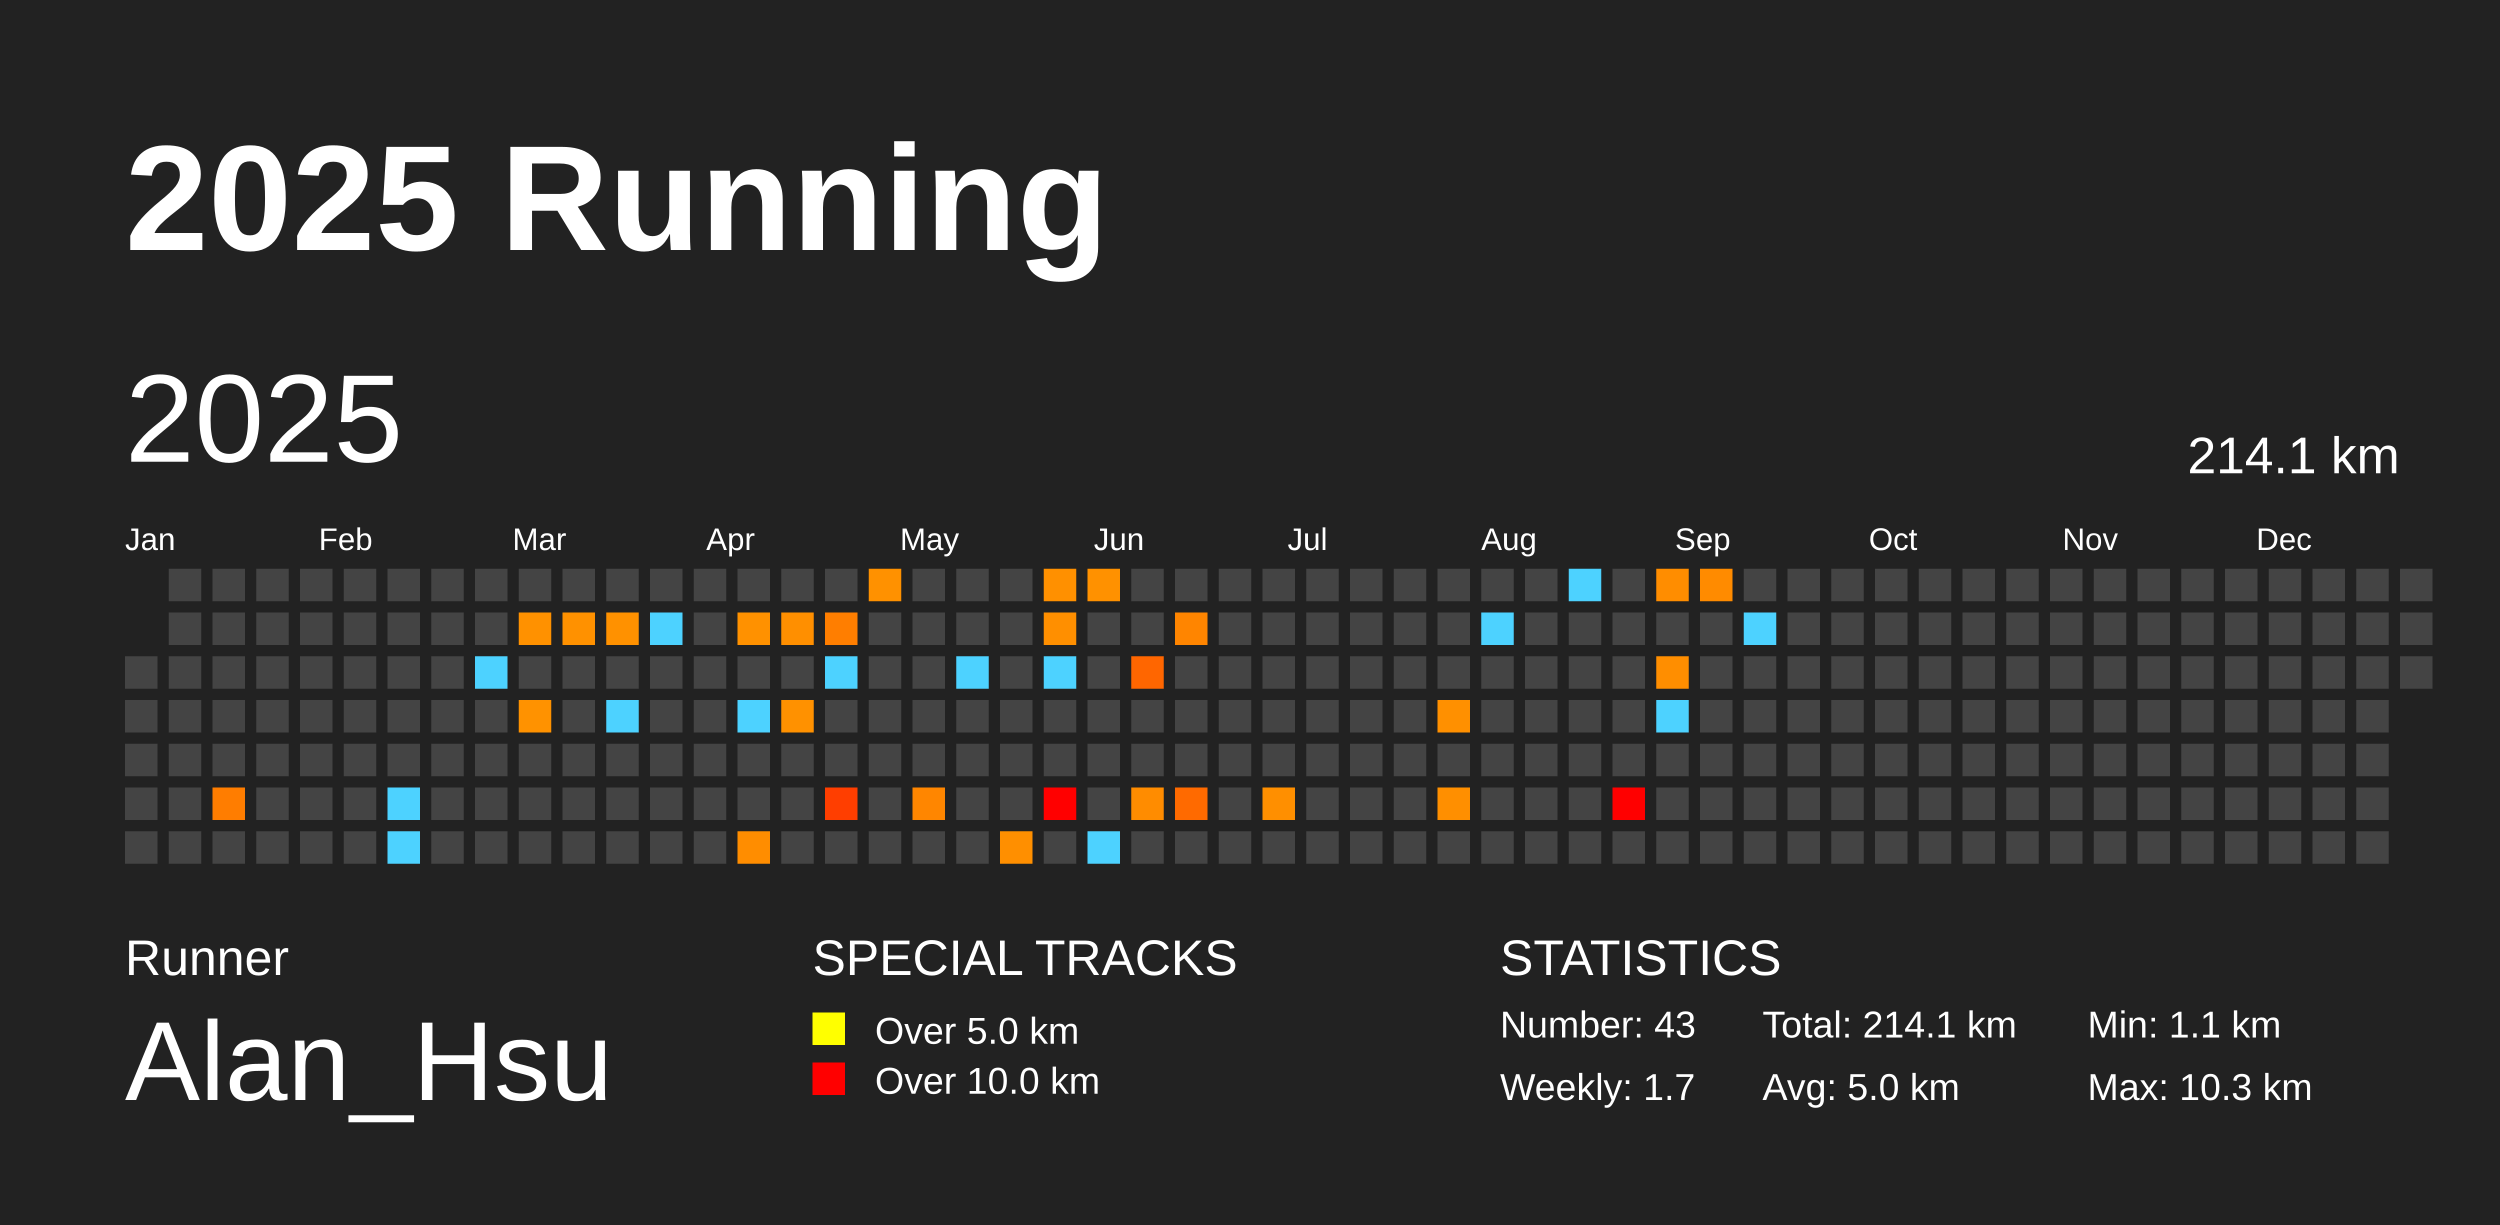
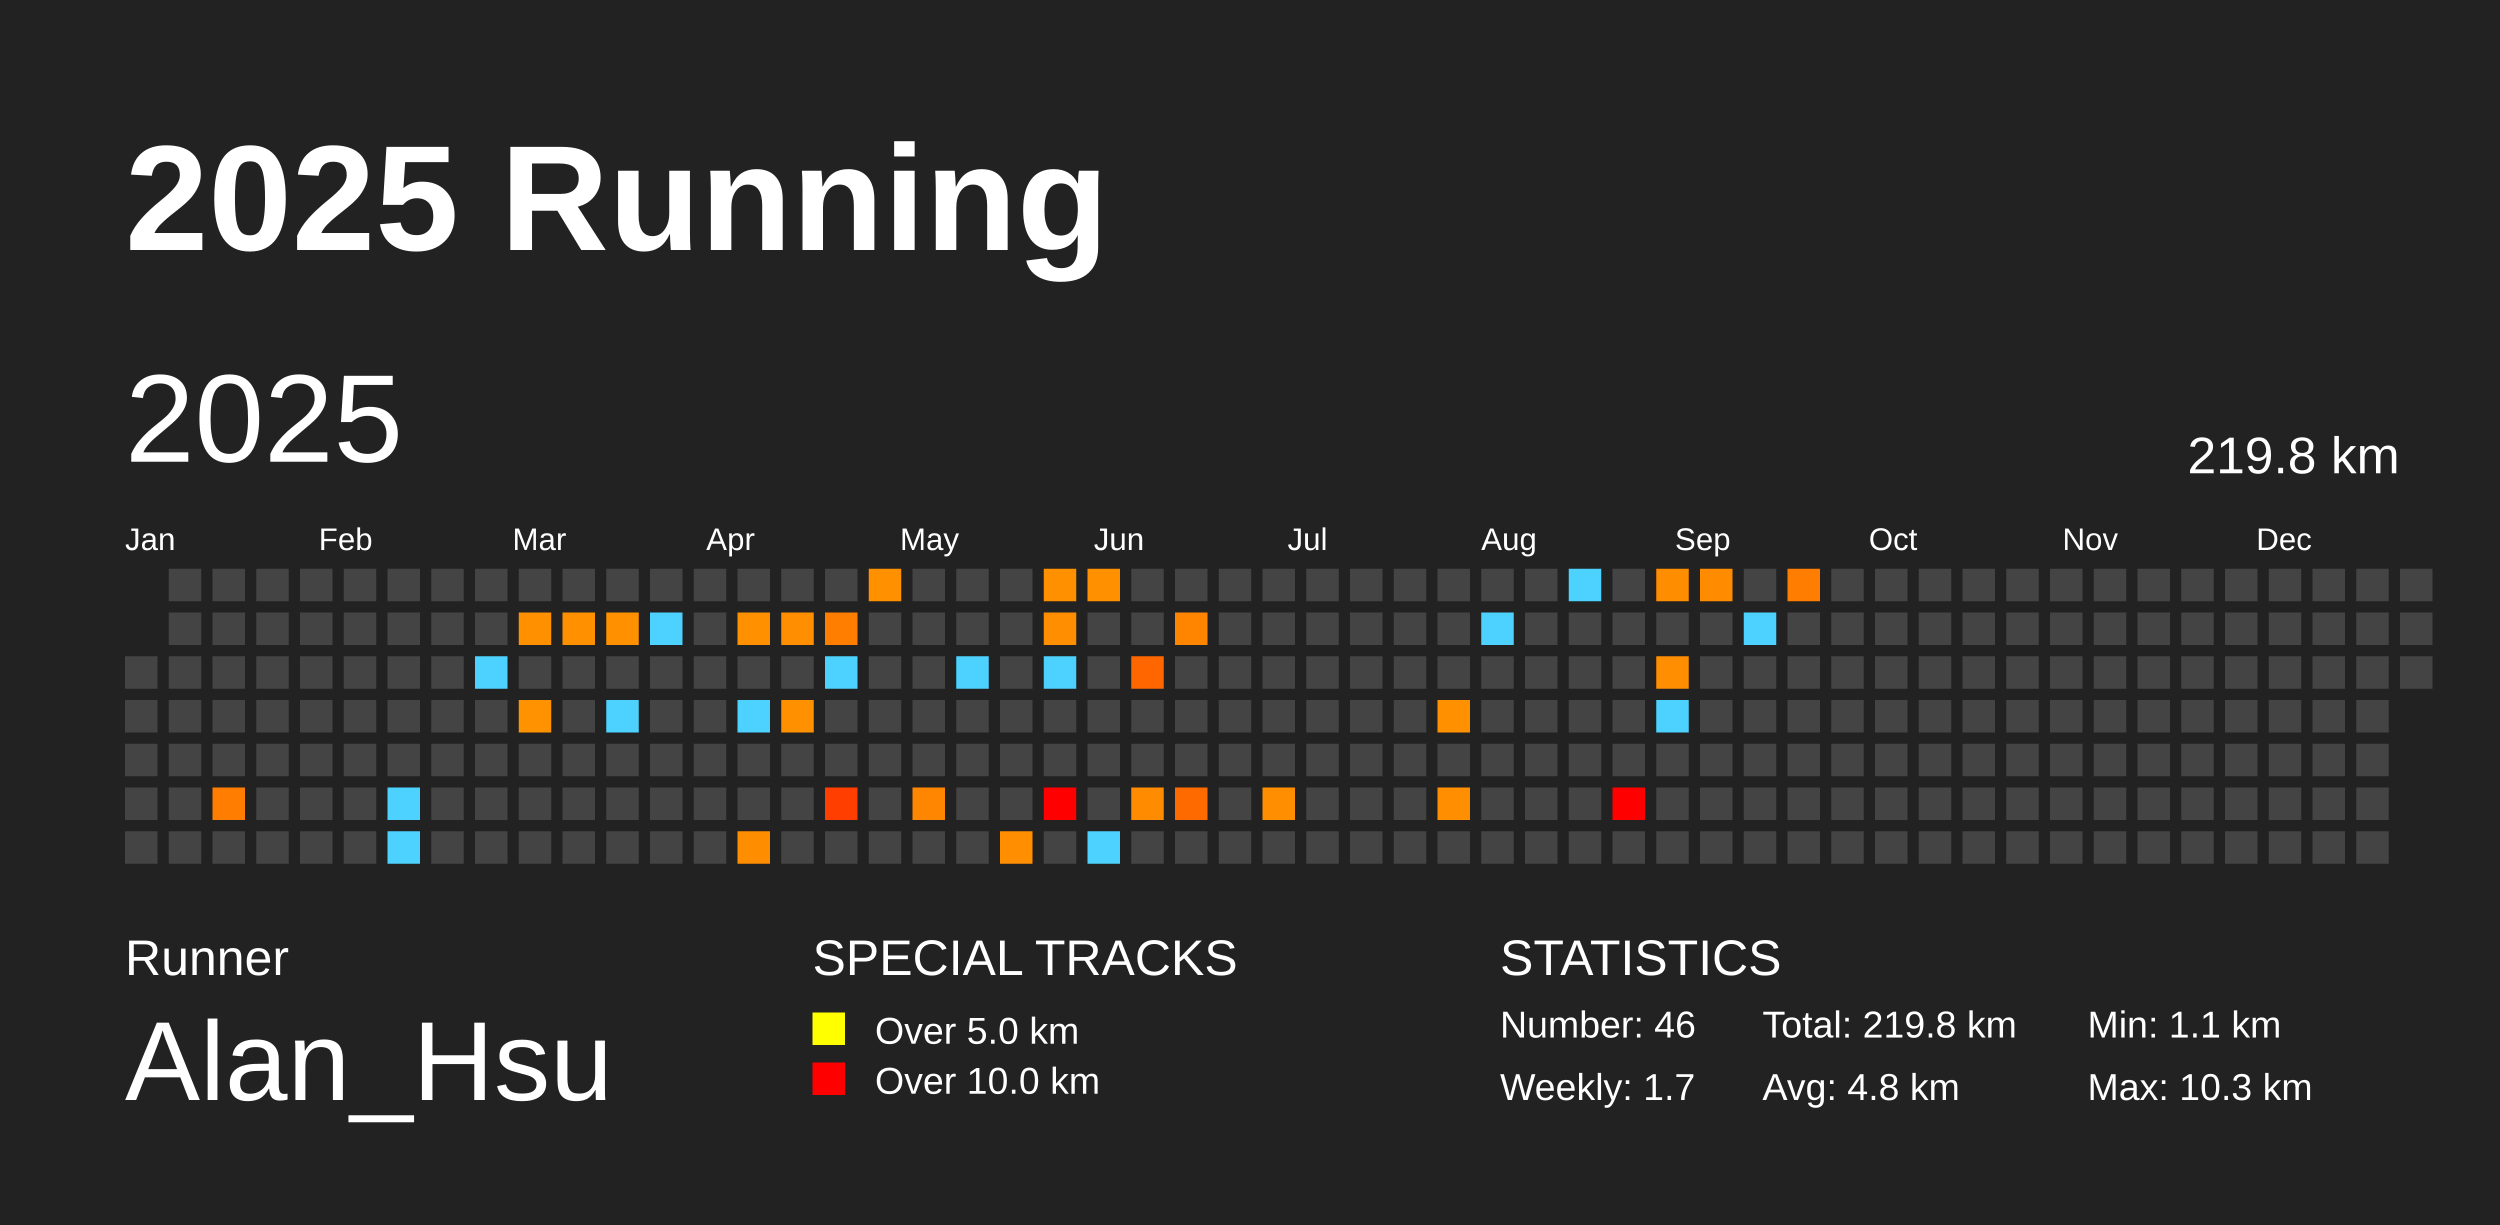
<svg xmlns="http://www.w3.org/2000/svg" baseProfile="full" height="98mm" version="1.1" viewBox="0,0,200,98" width="200mm">
  <defs />
  <rect fill="#222222" height="98" width="200" x="0" y="0" />
  <text fill="#FFFFFF" style="font-size:12px; font-family:Arial; font-weight:bold;" x="10" y="20">2025 Running</text>
  <text fill="#FFFFFF" style="font-size:4px; font-family:Arial" x="10" y="78">Runner</text>
  <text fill="#FFFFFF" style="font-size:9px; font-family:Arial" x="10" y="88">Alan_Hsu</text>
  <text fill="#FFFFFF" style="font-size:4px; font-family:Arial" x="65" y="78">SPECIAL TRACKS</text>
  <rect fill="yellow" height="2.6" width="2.6" x="65" y="81" />
  <text fill="#FFFFFF" style="font-size:3px; font-family:Arial" x="70" y="83.5">Over 5.0 km</text>
  <rect fill="red" height="2.6" width="2.6" x="65" y="85" />
  <text fill="#FFFFFF" style="font-size:3px; font-family:Arial" x="70" y="87.5">Over 10.0 km</text>
  <text fill="#FFFFFF" style="font-size:4px; font-family:Arial" x="120" y="78">STATISTICS</text>
-   <text fill="#FFFFFF" style="font-size:3px; font-family:Arial" x="120" y="83">Number: 43</text>
+   <text fill="#FFFFFF" style="font-size:3px; font-family:Arial" x="120" y="83">Number: 46</text>
  <text fill="#FFFFFF" style="font-size:3px; font-family:Arial" x="120" y="88">Weekly: 1.7</text>
-   <text fill="#FFFFFF" style="font-size:3px; font-family:Arial" x="141" y="83">Total: 214.1 km</text>
-   <text fill="#FFFFFF" style="font-size:3px; font-family:Arial" x="141" y="88">Avg: 5.0 km</text>
+   <text fill="#FFFFFF" style="font-size:3px; font-family:Arial" x="141" y="83">Total: 219.8 km</text>
+   <text fill="#FFFFFF" style="font-size:3px; font-family:Arial" x="141" y="88">Avg: 4.8 km</text>
  <text fill="#FFFFFF" style="font-size:3px; font-family:Arial" x="167" y="83">Min: 1.1 km</text>
  <text fill="#FFFFFF" style="font-size:3px; font-family:Arial" x="167" y="88">Max: 10.3 km</text>
  <text dominant-baseline="hanging" fill="#FFFFFF" style="font-size:10.0px; font-family:Arial;" x="10" y="30">2025</text>
-   <text dominant-baseline="hanging" fill="#FFFFFF" style="font-size:4.125px; font-family:Arial;" x="175" y="35">214.1 km</text>
+   <text dominant-baseline="hanging" fill="#FFFFFF" style="font-size:4.125px; font-family:Arial;" x="175" y="35">219.8 km</text>
  <text fill="#FFFFFF" style="font-size:2.5px; font-family:Arial" x="10.0" y="44">Jan</text>
  <text fill="#FFFFFF" style="font-size:2.5px; font-family:Arial" x="25.5" y="44">Feb</text>
  <text fill="#FFFFFF" style="font-size:2.5px; font-family:Arial" x="41.0" y="44">Mar</text>
  <text fill="#FFFFFF" style="font-size:2.5px; font-family:Arial" x="56.5" y="44">Apr</text>
  <text fill="#FFFFFF" style="font-size:2.5px; font-family:Arial" x="72.0" y="44">May</text>
  <text fill="#FFFFFF" style="font-size:2.5px; font-family:Arial" x="87.5" y="44">Jun</text>
  <text fill="#FFFFFF" style="font-size:2.5px; font-family:Arial" x="103.0" y="44">Jul</text>
  <text fill="#FFFFFF" style="font-size:2.5px; font-family:Arial" x="118.5" y="44">Aug</text>
  <text fill="#FFFFFF" style="font-size:2.5px; font-family:Arial" x="134.0" y="44">Sep</text>
  <text fill="#FFFFFF" style="font-size:2.5px; font-family:Arial" x="149.5" y="44">Oct</text>
  <text fill="#FFFFFF" style="font-size:2.5px; font-family:Arial" x="165.0" y="44">Nov</text>
  <text fill="#FFFFFF" style="font-size:2.5px; font-family:Arial" x="180.5" y="44">Dec</text>
  <rect fill="#444444" height="2.6" width="2.6" x="10.0" y="52.5" />
  <rect fill="#444444" height="2.6" width="2.6" x="10.0" y="56.0" />
  <rect fill="#444444" height="2.6" width="2.6" x="10.0" y="59.5" />
  <rect fill="#444444" height="2.6" width="2.6" x="10.0" y="63.0" />
  <rect fill="#444444" height="2.6" width="2.6" x="10.0" y="66.5" />
  <rect fill="#444444" height="2.6" width="2.6" x="13.5" y="45.5" />
  <rect fill="#444444" height="2.6" width="2.6" x="13.5" y="49.0" />
  <rect fill="#444444" height="2.6" width="2.6" x="13.5" y="52.5" />
  <rect fill="#444444" height="2.6" width="2.6" x="13.5" y="56.0" />
  <rect fill="#444444" height="2.6" width="2.6" x="13.5" y="59.5" />
  <rect fill="#444444" height="2.6" width="2.6" x="13.5" y="63.0" />
  <rect fill="#444444" height="2.6" width="2.6" x="13.5" y="66.5" />
  <rect fill="#444444" height="2.6" width="2.6" x="17.0" y="45.5" />
  <rect fill="#444444" height="2.6" width="2.6" x="17.0" y="49.0" />
  <rect fill="#444444" height="2.6" width="2.6" x="17.0" y="52.5" />
  <rect fill="#444444" height="2.6" width="2.6" x="17.0" y="56.0" />
  <rect fill="#444444" height="2.6" width="2.6" x="17.0" y="59.5" />
  <rect fill="#ff7d00" height="2.6" width="2.6" x="17.0" y="63.0" />
  <rect fill="#444444" height="2.6" width="2.6" x="17.0" y="66.5" />
  <rect fill="#444444" height="2.6" width="2.6" x="20.5" y="45.5" />
  <rect fill="#444444" height="2.6" width="2.6" x="20.5" y="49.0" />
  <rect fill="#444444" height="2.6" width="2.6" x="20.5" y="52.5" />
  <rect fill="#444444" height="2.6" width="2.6" x="20.5" y="56.0" />
  <rect fill="#444444" height="2.6" width="2.6" x="20.5" y="59.5" />
  <rect fill="#444444" height="2.6" width="2.6" x="20.5" y="63.0" />
  <rect fill="#444444" height="2.6" width="2.6" x="20.5" y="66.5" />
  <rect fill="#444444" height="2.6" width="2.6" x="24.0" y="45.5" />
  <rect fill="#444444" height="2.6" width="2.6" x="24.0" y="49.0" />
  <rect fill="#444444" height="2.6" width="2.6" x="24.0" y="52.5" />
  <rect fill="#444444" height="2.6" width="2.6" x="24.0" y="56.0" />
  <rect fill="#444444" height="2.6" width="2.6" x="24.0" y="59.5" />
  <rect fill="#444444" height="2.6" width="2.6" x="24.0" y="63.0" />
  <rect fill="#444444" height="2.6" width="2.6" x="24.0" y="66.5" />
  <rect fill="#444444" height="2.6" width="2.6" x="27.5" y="45.5" />
  <rect fill="#444444" height="2.6" width="2.6" x="27.5" y="49.0" />
  <rect fill="#444444" height="2.6" width="2.6" x="27.5" y="52.5" />
  <rect fill="#444444" height="2.6" width="2.6" x="27.5" y="56.0" />
  <rect fill="#444444" height="2.6" width="2.6" x="27.5" y="59.5" />
  <rect fill="#444444" height="2.6" width="2.6" x="27.5" y="63.0" />
  <rect fill="#444444" height="2.6" width="2.6" x="27.5" y="66.5" />
  <rect fill="#444444" height="2.6" width="2.6" x="31.0" y="45.5" />
  <rect fill="#444444" height="2.6" width="2.6" x="31.0" y="49.0" />
  <rect fill="#444444" height="2.6" width="2.6" x="31.0" y="52.5" />
  <rect fill="#444444" height="2.6" width="2.6" x="31.0" y="56.0" />
  <rect fill="#444444" height="2.6" width="2.6" x="31.0" y="59.5" />
  <rect fill="#4dd2ff" height="2.6" width="2.6" x="31.0" y="63.0" />
  <rect fill="#4dd2ff" height="2.6" width="2.6" x="31.0" y="66.5" />
  <rect fill="#444444" height="2.6" width="2.6" x="34.5" y="45.5" />
  <rect fill="#444444" height="2.6" width="2.6" x="34.5" y="49.0" />
  <rect fill="#444444" height="2.6" width="2.6" x="34.5" y="52.5" />
  <rect fill="#444444" height="2.6" width="2.6" x="34.5" y="56.0" />
  <rect fill="#444444" height="2.6" width="2.6" x="34.5" y="59.5" />
  <rect fill="#444444" height="2.6" width="2.6" x="34.5" y="63.0" />
  <rect fill="#444444" height="2.6" width="2.6" x="34.5" y="66.5" />
  <rect fill="#444444" height="2.6" width="2.6" x="38.0" y="45.5" />
  <rect fill="#444444" height="2.6" width="2.6" x="38.0" y="49.0" />
  <rect fill="#4dd2ff" height="2.6" width="2.6" x="38.0" y="52.5" />
  <rect fill="#444444" height="2.6" width="2.6" x="38.0" y="56.0" />
  <rect fill="#444444" height="2.6" width="2.6" x="38.0" y="59.5" />
  <rect fill="#444444" height="2.6" width="2.6" x="38.0" y="63.0" />
  <rect fill="#444444" height="2.6" width="2.6" x="38.0" y="66.5" />
  <rect fill="#444444" height="2.6" width="2.6" x="41.5" y="45.5" />
  <rect fill="#ff9100" height="2.6" width="2.6" x="41.5" y="49.0" />
  <rect fill="#444444" height="2.6" width="2.6" x="41.5" y="52.5" />
  <rect fill="#ff9200" height="2.6" width="2.6" x="41.5" y="56.0" />
  <rect fill="#444444" height="2.6" width="2.6" x="41.5" y="59.5" />
  <rect fill="#444444" height="2.6" width="2.6" x="41.5" y="63.0" />
  <rect fill="#444444" height="2.6" width="2.6" x="41.5" y="66.5" />
  <rect fill="#444444" height="2.6" width="2.6" x="45.0" y="45.5" />
  <rect fill="#ff9100" height="2.6" width="2.6" x="45.0" y="49.0" />
  <rect fill="#444444" height="2.6" width="2.6" x="45.0" y="52.5" />
  <rect fill="#444444" height="2.6" width="2.6" x="45.0" y="56.0" />
  <rect fill="#444444" height="2.6" width="2.6" x="45.0" y="59.5" />
  <rect fill="#444444" height="2.6" width="2.6" x="45.0" y="63.0" />
  <rect fill="#444444" height="2.6" width="2.6" x="45.0" y="66.5" />
  <rect fill="#444444" height="2.6" width="2.6" x="48.5" y="45.5" />
  <rect fill="#ff9100" height="2.6" width="2.6" x="48.5" y="49.0" />
  <rect fill="#444444" height="2.6" width="2.6" x="48.5" y="52.5" />
  <rect fill="#4dd2ff" height="2.6" width="2.6" x="48.5" y="56.0" />
  <rect fill="#444444" height="2.6" width="2.6" x="48.5" y="59.5" />
  <rect fill="#444444" height="2.6" width="2.6" x="48.5" y="63.0" />
  <rect fill="#444444" height="2.6" width="2.6" x="48.5" y="66.5" />
  <rect fill="#444444" height="2.6" width="2.6" x="52.0" y="45.5" />
  <rect fill="#4dd2ff" height="2.6" width="2.6" x="52.0" y="49.0" />
  <rect fill="#444444" height="2.6" width="2.6" x="52.0" y="52.5" />
  <rect fill="#444444" height="2.6" width="2.6" x="52.0" y="56.0" />
  <rect fill="#444444" height="2.6" width="2.6" x="52.0" y="59.5" />
  <rect fill="#444444" height="2.6" width="2.6" x="52.0" y="63.0" />
  <rect fill="#444444" height="2.6" width="2.6" x="52.0" y="66.5" />
  <rect fill="#444444" height="2.6" width="2.6" x="55.5" y="45.5" />
  <rect fill="#444444" height="2.6" width="2.6" x="55.5" y="49.0" />
  <rect fill="#444444" height="2.6" width="2.6" x="55.5" y="52.5" />
  <rect fill="#444444" height="2.6" width="2.6" x="55.5" y="56.0" />
  <rect fill="#444444" height="2.6" width="2.6" x="55.5" y="59.5" />
  <rect fill="#444444" height="2.6" width="2.6" x="55.5" y="63.0" />
  <rect fill="#444444" height="2.6" width="2.6" x="55.5" y="66.5" />
  <rect fill="#444444" height="2.6" width="2.6" x="59.0" y="45.5" />
  <rect fill="#ff9100" height="2.6" width="2.6" x="59.0" y="49.0" />
  <rect fill="#444444" height="2.6" width="2.6" x="59.0" y="52.5" />
  <rect fill="#4dd2ff" height="2.6" width="2.6" x="59.0" y="56.0" />
  <rect fill="#444444" height="2.6" width="2.6" x="59.0" y="59.5" />
  <rect fill="#444444" height="2.6" width="2.6" x="59.0" y="63.0" />
  <rect fill="#ff8d00" height="2.6" width="2.6" x="59.0" y="66.5" />
  <rect fill="#444444" height="2.6" width="2.6" x="62.5" y="45.5" />
  <rect fill="#ff8f00" height="2.6" width="2.6" x="62.5" y="49.0" />
  <rect fill="#444444" height="2.6" width="2.6" x="62.5" y="52.5" />
  <rect fill="#ff9100" height="2.6" width="2.6" x="62.5" y="56.0" />
  <rect fill="#444444" height="2.6" width="2.6" x="62.5" y="59.5" />
  <rect fill="#444444" height="2.6" width="2.6" x="62.5" y="63.0" />
  <rect fill="#444444" height="2.6" width="2.6" x="62.5" y="66.5" />
  <rect fill="#444444" height="2.6" width="2.6" x="66.0" y="45.5" />
  <rect fill="#ff7e00" height="2.6" width="2.6" x="66.0" y="49.0" />
  <rect fill="#4dd2ff" height="2.6" width="2.6" x="66.0" y="52.5" />
  <rect fill="#444444" height="2.6" width="2.6" x="66.0" y="56.0" />
  <rect fill="#444444" height="2.6" width="2.6" x="66.0" y="59.5" />
  <rect fill="#ff3e00" height="2.6" width="2.6" x="66.0" y="63.0" />
  <rect fill="#444444" height="2.6" width="2.6" x="66.0" y="66.5" />
  <rect fill="#ff9100" height="2.6" width="2.6" x="69.5" y="45.5" />
  <rect fill="#444444" height="2.6" width="2.6" x="69.5" y="49.0" />
  <rect fill="#444444" height="2.6" width="2.6" x="69.5" y="52.5" />
  <rect fill="#444444" height="2.6" width="2.6" x="69.5" y="56.0" />
  <rect fill="#444444" height="2.6" width="2.6" x="69.5" y="59.5" />
  <rect fill="#444444" height="2.6" width="2.6" x="69.5" y="63.0" />
  <rect fill="#444444" height="2.6" width="2.6" x="69.5" y="66.5" />
  <rect fill="#444444" height="2.6" width="2.6" x="73.0" y="45.5" />
  <rect fill="#444444" height="2.6" width="2.6" x="73.0" y="49.0" />
  <rect fill="#444444" height="2.6" width="2.6" x="73.0" y="52.5" />
  <rect fill="#444444" height="2.6" width="2.6" x="73.0" y="56.0" />
  <rect fill="#444444" height="2.6" width="2.6" x="73.0" y="59.5" />
  <rect fill="#ff8600" height="2.6" width="2.6" x="73.0" y="63.0" />
  <rect fill="#444444" height="2.6" width="2.6" x="73.0" y="66.5" />
  <rect fill="#444444" height="2.6" width="2.6" x="76.5" y="45.5" />
  <rect fill="#444444" height="2.6" width="2.6" x="76.5" y="49.0" />
  <rect fill="#4dd2ff" height="2.6" width="2.6" x="76.5" y="52.5" />
  <rect fill="#444444" height="2.6" width="2.6" x="76.5" y="56.0" />
  <rect fill="#444444" height="2.6" width="2.6" x="76.5" y="59.5" />
  <rect fill="#444444" height="2.6" width="2.6" x="76.5" y="63.0" />
  <rect fill="#444444" height="2.6" width="2.6" x="76.5" y="66.5" />
  <rect fill="#444444" height="2.6" width="2.6" x="80.0" y="45.5" />
  <rect fill="#444444" height="2.6" width="2.6" x="80.0" y="49.0" />
  <rect fill="#444444" height="2.6" width="2.6" x="80.0" y="52.5" />
  <rect fill="#444444" height="2.6" width="2.6" x="80.0" y="56.0" />
  <rect fill="#444444" height="2.6" width="2.6" x="80.0" y="59.5" />
  <rect fill="#444444" height="2.6" width="2.6" x="80.0" y="63.0" />
  <rect fill="#ff8f00" height="2.6" width="2.6" x="80.0" y="66.5" />
  <rect fill="#ff9000" height="2.6" width="2.6" x="83.5" y="45.5" />
  <rect fill="#ff8f00" height="2.6" width="2.6" x="83.5" y="49.0" />
  <rect fill="#4dd2ff" height="2.6" width="2.6" x="83.5" y="52.5" />
  <rect fill="#444444" height="2.6" width="2.6" x="83.5" y="56.0" />
  <rect fill="#444444" height="2.6" width="2.6" x="83.5" y="59.5" />
  <rect fill="red" height="2.6" width="2.6" x="83.5" y="63.0" />
  <rect fill="#444444" height="2.6" width="2.6" x="83.5" y="66.5" />
  <rect fill="#ff9100" height="2.6" width="2.6" x="87.0" y="45.5" />
  <rect fill="#444444" height="2.6" width="2.6" x="87.0" y="49.0" />
  <rect fill="#444444" height="2.6" width="2.6" x="87.0" y="52.5" />
  <rect fill="#444444" height="2.6" width="2.6" x="87.0" y="56.0" />
  <rect fill="#444444" height="2.6" width="2.6" x="87.0" y="59.5" />
  <rect fill="#444444" height="2.6" width="2.6" x="87.0" y="63.0" />
  <rect fill="#4dd2ff" height="2.6" width="2.6" x="87.0" y="66.5" />
  <rect fill="#444444" height="2.6" width="2.6" x="90.5" y="45.5" />
  <rect fill="#444444" height="2.6" width="2.6" x="90.5" y="49.0" />
  <rect fill="#ff6600" height="2.6" width="2.6" x="90.5" y="52.5" />
  <rect fill="#444444" height="2.6" width="2.6" x="90.5" y="56.0" />
  <rect fill="#444444" height="2.6" width="2.6" x="90.5" y="59.5" />
  <rect fill="#ff8c00" height="2.6" width="2.6" x="90.5" y="63.0" />
  <rect fill="#444444" height="2.6" width="2.6" x="90.5" y="66.5" />
  <rect fill="#444444" height="2.6" width="2.6" x="94.0" y="45.5" />
  <rect fill="#ff8500" height="2.6" width="2.6" x="94.0" y="49.0" />
  <rect fill="#444444" height="2.6" width="2.6" x="94.0" y="52.5" />
  <rect fill="#444444" height="2.6" width="2.6" x="94.0" y="56.0" />
  <rect fill="#444444" height="2.6" width="2.6" x="94.0" y="59.5" />
  <rect fill="#ff6a00" height="2.6" width="2.6" x="94.0" y="63.0" />
  <rect fill="#444444" height="2.6" width="2.6" x="94.0" y="66.5" />
  <rect fill="#444444" height="2.6" width="2.6" x="97.5" y="45.5" />
  <rect fill="#444444" height="2.6" width="2.6" x="97.5" y="49.0" />
  <rect fill="#444444" height="2.6" width="2.6" x="97.5" y="52.5" />
  <rect fill="#444444" height="2.6" width="2.6" x="97.5" y="56.0" />
  <rect fill="#444444" height="2.6" width="2.6" x="97.5" y="59.5" />
  <rect fill="#444444" height="2.6" width="2.6" x="97.5" y="63.0" />
  <rect fill="#444444" height="2.6" width="2.6" x="97.5" y="66.5" />
  <rect fill="#444444" height="2.6" width="2.6" x="101.0" y="45.5" />
  <rect fill="#444444" height="2.6" width="2.6" x="101.0" y="49.0" />
  <rect fill="#444444" height="2.6" width="2.6" x="101.0" y="52.5" />
  <rect fill="#444444" height="2.6" width="2.6" x="101.0" y="56.0" />
  <rect fill="#444444" height="2.6" width="2.6" x="101.0" y="59.5" />
  <rect fill="#ff8f00" height="2.6" width="2.6" x="101.0" y="63.0" />
  <rect fill="#444444" height="2.6" width="2.6" x="101.0" y="66.5" />
  <rect fill="#444444" height="2.6" width="2.6" x="104.5" y="45.5" />
  <rect fill="#444444" height="2.6" width="2.6" x="104.5" y="49.0" />
  <rect fill="#444444" height="2.6" width="2.6" x="104.5" y="52.5" />
  <rect fill="#444444" height="2.6" width="2.6" x="104.5" y="56.0" />
  <rect fill="#444444" height="2.6" width="2.6" x="104.5" y="59.5" />
  <rect fill="#444444" height="2.6" width="2.6" x="104.5" y="63.0" />
  <rect fill="#444444" height="2.6" width="2.6" x="104.5" y="66.5" />
  <rect fill="#444444" height="2.6" width="2.6" x="108.0" y="45.5" />
  <rect fill="#444444" height="2.6" width="2.6" x="108.0" y="49.0" />
  <rect fill="#444444" height="2.6" width="2.6" x="108.0" y="52.5" />
  <rect fill="#444444" height="2.6" width="2.6" x="108.0" y="56.0" />
  <rect fill="#444444" height="2.6" width="2.6" x="108.0" y="59.5" />
  <rect fill="#444444" height="2.6" width="2.6" x="108.0" y="63.0" />
  <rect fill="#444444" height="2.6" width="2.6" x="108.0" y="66.5" />
  <rect fill="#444444" height="2.6" width="2.6" x="111.5" y="45.5" />
  <rect fill="#444444" height="2.6" width="2.6" x="111.5" y="49.0" />
  <rect fill="#444444" height="2.6" width="2.6" x="111.5" y="52.5" />
  <rect fill="#444444" height="2.6" width="2.6" x="111.5" y="56.0" />
  <rect fill="#444444" height="2.6" width="2.6" x="111.5" y="59.5" />
  <rect fill="#444444" height="2.6" width="2.6" x="111.5" y="63.0" />
  <rect fill="#444444" height="2.6" width="2.6" x="111.5" y="66.5" />
  <rect fill="#444444" height="2.6" width="2.6" x="115.0" y="45.5" />
  <rect fill="#444444" height="2.6" width="2.6" x="115.0" y="49.0" />
  <rect fill="#444444" height="2.6" width="2.6" x="115.0" y="52.5" />
  <rect fill="#ff9000" height="2.6" width="2.6" x="115.0" y="56.0" />
  <rect fill="#444444" height="2.6" width="2.6" x="115.0" y="59.5" />
  <rect fill="#ff8f00" height="2.6" width="2.6" x="115.0" y="63.0" />
  <rect fill="#444444" height="2.6" width="2.6" x="115.0" y="66.5" />
  <rect fill="#444444" height="2.6" width="2.6" x="118.5" y="45.5" />
  <rect fill="#4dd2ff" height="2.6" width="2.6" x="118.5" y="49.0" />
  <rect fill="#444444" height="2.6" width="2.6" x="118.5" y="52.5" />
  <rect fill="#444444" height="2.6" width="2.6" x="118.5" y="56.0" />
  <rect fill="#444444" height="2.6" width="2.6" x="118.5" y="59.5" />
  <rect fill="#444444" height="2.6" width="2.6" x="118.5" y="63.0" />
  <rect fill="#444444" height="2.6" width="2.6" x="118.5" y="66.5" />
  <rect fill="#444444" height="2.6" width="2.6" x="122.0" y="45.5" />
  <rect fill="#444444" height="2.6" width="2.6" x="122.0" y="49.0" />
  <rect fill="#444444" height="2.6" width="2.6" x="122.0" y="52.5" />
  <rect fill="#444444" height="2.6" width="2.6" x="122.0" y="56.0" />
  <rect fill="#444444" height="2.6" width="2.6" x="122.0" y="59.5" />
  <rect fill="#444444" height="2.6" width="2.6" x="122.0" y="63.0" />
  <rect fill="#444444" height="2.6" width="2.6" x="122.0" y="66.5" />
  <rect fill="#4dd2ff" height="2.6" width="2.6" x="125.5" y="45.5" />
  <rect fill="#444444" height="2.6" width="2.6" x="125.5" y="49.0" />
  <rect fill="#444444" height="2.6" width="2.6" x="125.5" y="52.5" />
  <rect fill="#444444" height="2.6" width="2.6" x="125.5" y="56.0" />
  <rect fill="#444444" height="2.6" width="2.6" x="125.5" y="59.5" />
  <rect fill="#444444" height="2.6" width="2.6" x="125.5" y="63.0" />
  <rect fill="#444444" height="2.6" width="2.6" x="125.5" y="66.5" />
  <rect fill="#444444" height="2.6" width="2.6" x="129.0" y="45.5" />
  <rect fill="#444444" height="2.6" width="2.6" x="129.0" y="49.0" />
  <rect fill="#444444" height="2.6" width="2.6" x="129.0" y="52.5" />
  <rect fill="#444444" height="2.6" width="2.6" x="129.0" y="56.0" />
  <rect fill="#444444" height="2.6" width="2.6" x="129.0" y="59.5" />
  <rect fill="red" height="2.6" width="2.6" x="129.0" y="63.0" />
  <rect fill="#444444" height="2.6" width="2.6" x="129.0" y="66.5" />
  <rect fill="#ff8d00" height="2.6" width="2.6" x="132.5" y="45.5" />
  <rect fill="#444444" height="2.6" width="2.6" x="132.5" y="49.0" />
  <rect fill="#ff8e00" height="2.6" width="2.6" x="132.5" y="52.5" />
  <rect fill="#4dd2ff" height="2.6" width="2.6" x="132.5" y="56.0" />
  <rect fill="#444444" height="2.6" width="2.6" x="132.5" y="59.5" />
  <rect fill="#444444" height="2.6" width="2.6" x="132.5" y="63.0" />
  <rect fill="#444444" height="2.6" width="2.6" x="132.5" y="66.5" />
  <rect fill="#ff8b00" height="2.6" width="2.6" x="136.0" y="45.5" />
  <rect fill="#444444" height="2.6" width="2.6" x="136.0" y="49.0" />
  <rect fill="#444444" height="2.6" width="2.6" x="136.0" y="52.5" />
  <rect fill="#444444" height="2.6" width="2.6" x="136.0" y="56.0" />
  <rect fill="#444444" height="2.6" width="2.6" x="136.0" y="59.5" />
  <rect fill="#444444" height="2.6" width="2.6" x="136.0" y="63.0" />
  <rect fill="#444444" height="2.6" width="2.6" x="136.0" y="66.5" />
  <rect fill="#444444" height="2.6" width="2.6" x="139.5" y="45.5" />
  <rect fill="#4dd2ff" height="2.6" width="2.6" x="139.5" y="49.0" />
  <rect fill="#444444" height="2.6" width="2.6" x="139.5" y="52.5" />
  <rect fill="#444444" height="2.6" width="2.6" x="139.5" y="56.0" />
  <rect fill="#444444" height="2.6" width="2.6" x="139.5" y="59.5" />
  <rect fill="#444444" height="2.6" width="2.6" x="139.5" y="63.0" />
  <rect fill="#444444" height="2.6" width="2.6" x="139.5" y="66.5" />
-   <rect fill="#444444" height="2.6" width="2.6" x="143.0" y="45.5" />
+   <rect fill="#ff7d00" height="2.6" width="2.6" x="143.0" y="45.5" />
  <rect fill="#444444" height="2.6" width="2.6" x="143.0" y="49.0" />
  <rect fill="#444444" height="2.6" width="2.6" x="143.0" y="52.5" />
  <rect fill="#444444" height="2.6" width="2.6" x="143.0" y="56.0" />
  <rect fill="#444444" height="2.6" width="2.6" x="143.0" y="59.5" />
  <rect fill="#444444" height="2.6" width="2.6" x="143.0" y="63.0" />
  <rect fill="#444444" height="2.6" width="2.6" x="143.0" y="66.5" />
  <rect fill="#444444" height="2.6" width="2.6" x="146.5" y="45.5" />
  <rect fill="#444444" height="2.6" width="2.6" x="146.5" y="49.0" />
  <rect fill="#444444" height="2.6" width="2.6" x="146.5" y="52.5" />
  <rect fill="#444444" height="2.6" width="2.6" x="146.5" y="56.0" />
  <rect fill="#444444" height="2.6" width="2.6" x="146.5" y="59.5" />
  <rect fill="#444444" height="2.6" width="2.6" x="146.5" y="63.0" />
  <rect fill="#444444" height="2.6" width="2.6" x="146.5" y="66.5" />
  <rect fill="#444444" height="2.6" width="2.6" x="150.0" y="45.5" />
  <rect fill="#444444" height="2.6" width="2.6" x="150.0" y="49.0" />
  <rect fill="#444444" height="2.6" width="2.6" x="150.0" y="52.5" />
  <rect fill="#444444" height="2.6" width="2.6" x="150.0" y="56.0" />
  <rect fill="#444444" height="2.6" width="2.6" x="150.0" y="59.5" />
  <rect fill="#444444" height="2.6" width="2.6" x="150.0" y="63.0" />
  <rect fill="#444444" height="2.6" width="2.6" x="150.0" y="66.5" />
  <rect fill="#444444" height="2.6" width="2.6" x="153.5" y="45.5" />
  <rect fill="#444444" height="2.6" width="2.6" x="153.5" y="49.0" />
  <rect fill="#444444" height="2.6" width="2.6" x="153.5" y="52.5" />
  <rect fill="#444444" height="2.6" width="2.6" x="153.5" y="56.0" />
  <rect fill="#444444" height="2.6" width="2.6" x="153.5" y="59.5" />
  <rect fill="#444444" height="2.6" width="2.6" x="153.5" y="63.0" />
  <rect fill="#444444" height="2.6" width="2.6" x="153.5" y="66.5" />
  <rect fill="#444444" height="2.6" width="2.6" x="157.0" y="45.5" />
  <rect fill="#444444" height="2.6" width="2.6" x="157.0" y="49.0" />
  <rect fill="#444444" height="2.6" width="2.6" x="157.0" y="52.5" />
  <rect fill="#444444" height="2.6" width="2.6" x="157.0" y="56.0" />
  <rect fill="#444444" height="2.6" width="2.6" x="157.0" y="59.5" />
  <rect fill="#444444" height="2.6" width="2.6" x="157.0" y="63.0" />
  <rect fill="#444444" height="2.6" width="2.6" x="157.0" y="66.5" />
  <rect fill="#444444" height="2.6" width="2.6" x="160.5" y="45.5" />
  <rect fill="#444444" height="2.6" width="2.6" x="160.5" y="49.0" />
  <rect fill="#444444" height="2.6" width="2.6" x="160.5" y="52.5" />
  <rect fill="#444444" height="2.6" width="2.6" x="160.5" y="56.0" />
  <rect fill="#444444" height="2.6" width="2.6" x="160.5" y="59.5" />
  <rect fill="#444444" height="2.6" width="2.6" x="160.5" y="63.0" />
  <rect fill="#444444" height="2.6" width="2.6" x="160.5" y="66.5" />
  <rect fill="#444444" height="2.6" width="2.6" x="164.0" y="45.5" />
  <rect fill="#444444" height="2.6" width="2.6" x="164.0" y="49.0" />
  <rect fill="#444444" height="2.6" width="2.6" x="164.0" y="52.5" />
  <rect fill="#444444" height="2.6" width="2.6" x="164.0" y="56.0" />
  <rect fill="#444444" height="2.6" width="2.6" x="164.0" y="59.5" />
  <rect fill="#444444" height="2.6" width="2.6" x="164.0" y="63.0" />
  <rect fill="#444444" height="2.6" width="2.6" x="164.0" y="66.5" />
  <rect fill="#444444" height="2.6" width="2.6" x="167.5" y="45.5" />
  <rect fill="#444444" height="2.6" width="2.6" x="167.5" y="49.0" />
  <rect fill="#444444" height="2.6" width="2.6" x="167.5" y="52.5" />
  <rect fill="#444444" height="2.6" width="2.6" x="167.5" y="56.0" />
  <rect fill="#444444" height="2.6" width="2.6" x="167.5" y="59.5" />
  <rect fill="#444444" height="2.6" width="2.6" x="167.5" y="63.0" />
  <rect fill="#444444" height="2.6" width="2.6" x="167.5" y="66.5" />
  <rect fill="#444444" height="2.6" width="2.6" x="171.0" y="45.5" />
  <rect fill="#444444" height="2.6" width="2.6" x="171.0" y="49.0" />
  <rect fill="#444444" height="2.6" width="2.6" x="171.0" y="52.5" />
  <rect fill="#444444" height="2.6" width="2.6" x="171.0" y="56.0" />
  <rect fill="#444444" height="2.6" width="2.6" x="171.0" y="59.5" />
  <rect fill="#444444" height="2.6" width="2.6" x="171.0" y="63.0" />
  <rect fill="#444444" height="2.6" width="2.6" x="171.0" y="66.5" />
  <rect fill="#444444" height="2.6" width="2.6" x="174.5" y="45.5" />
  <rect fill="#444444" height="2.6" width="2.6" x="174.5" y="49.0" />
  <rect fill="#444444" height="2.6" width="2.6" x="174.5" y="52.5" />
  <rect fill="#444444" height="2.6" width="2.6" x="174.5" y="56.0" />
  <rect fill="#444444" height="2.6" width="2.6" x="174.5" y="59.5" />
  <rect fill="#444444" height="2.6" width="2.6" x="174.5" y="63.0" />
  <rect fill="#444444" height="2.6" width="2.6" x="174.5" y="66.5" />
  <rect fill="#444444" height="2.6" width="2.6" x="178.0" y="45.5" />
  <rect fill="#444444" height="2.6" width="2.6" x="178.0" y="49.0" />
  <rect fill="#444444" height="2.6" width="2.6" x="178.0" y="52.5" />
  <rect fill="#444444" height="2.6" width="2.6" x="178.0" y="56.0" />
  <rect fill="#444444" height="2.6" width="2.6" x="178.0" y="59.5" />
  <rect fill="#444444" height="2.6" width="2.6" x="178.0" y="63.0" />
  <rect fill="#444444" height="2.6" width="2.6" x="178.0" y="66.5" />
  <rect fill="#444444" height="2.6" width="2.6" x="181.5" y="45.5" />
  <rect fill="#444444" height="2.6" width="2.6" x="181.5" y="49.0" />
  <rect fill="#444444" height="2.6" width="2.6" x="181.5" y="52.5" />
  <rect fill="#444444" height="2.6" width="2.6" x="181.5" y="56.0" />
  <rect fill="#444444" height="2.6" width="2.6" x="181.5" y="59.5" />
  <rect fill="#444444" height="2.6" width="2.6" x="181.5" y="63.0" />
  <rect fill="#444444" height="2.6" width="2.6" x="181.5" y="66.5" />
  <rect fill="#444444" height="2.6" width="2.6" x="185.0" y="45.5" />
  <rect fill="#444444" height="2.6" width="2.6" x="185.0" y="49.0" />
  <rect fill="#444444" height="2.6" width="2.6" x="185.0" y="52.5" />
  <rect fill="#444444" height="2.6" width="2.6" x="185.0" y="56.0" />
  <rect fill="#444444" height="2.6" width="2.6" x="185.0" y="59.5" />
  <rect fill="#444444" height="2.6" width="2.6" x="185.0" y="63.0" />
  <rect fill="#444444" height="2.6" width="2.6" x="185.0" y="66.5" />
  <rect fill="#444444" height="2.6" width="2.6" x="188.5" y="45.5" />
  <rect fill="#444444" height="2.6" width="2.6" x="188.5" y="49.0" />
  <rect fill="#444444" height="2.6" width="2.6" x="188.5" y="52.5" />
  <rect fill="#444444" height="2.6" width="2.6" x="188.5" y="56.0" />
  <rect fill="#444444" height="2.6" width="2.6" x="188.5" y="59.5" />
  <rect fill="#444444" height="2.6" width="2.6" x="188.5" y="63.0" />
  <rect fill="#444444" height="2.6" width="2.6" x="188.5" y="66.5" />
  <rect fill="#444444" height="2.6" width="2.6" x="192.0" y="45.5" />
  <rect fill="#444444" height="2.6" width="2.6" x="192.0" y="49.0" />
  <rect fill="#444444" height="2.6" width="2.6" x="192.0" y="52.5" />
</svg>
